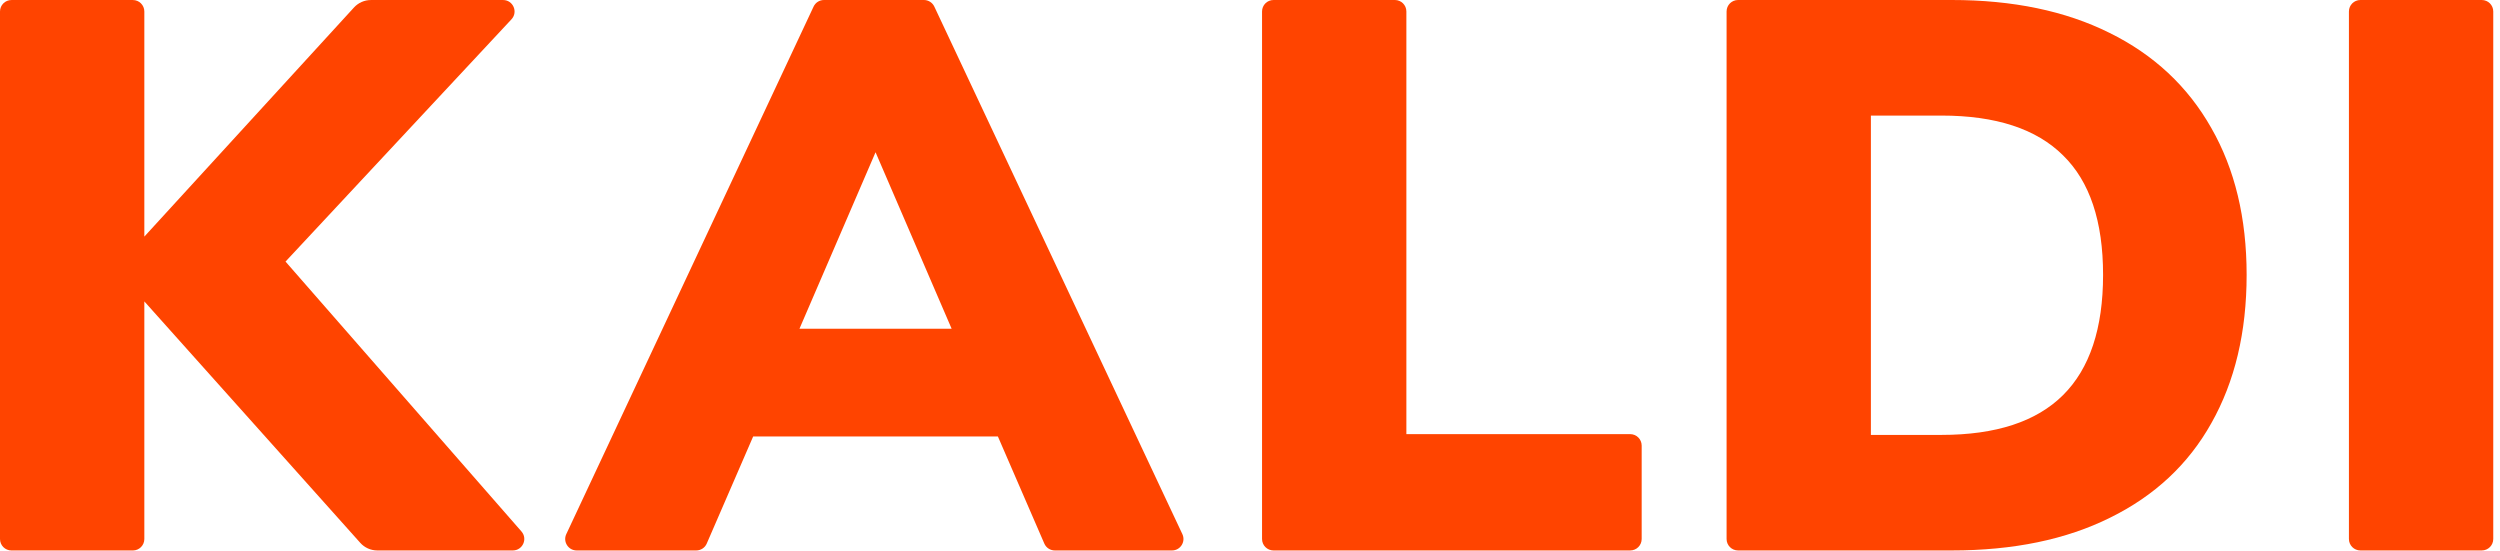
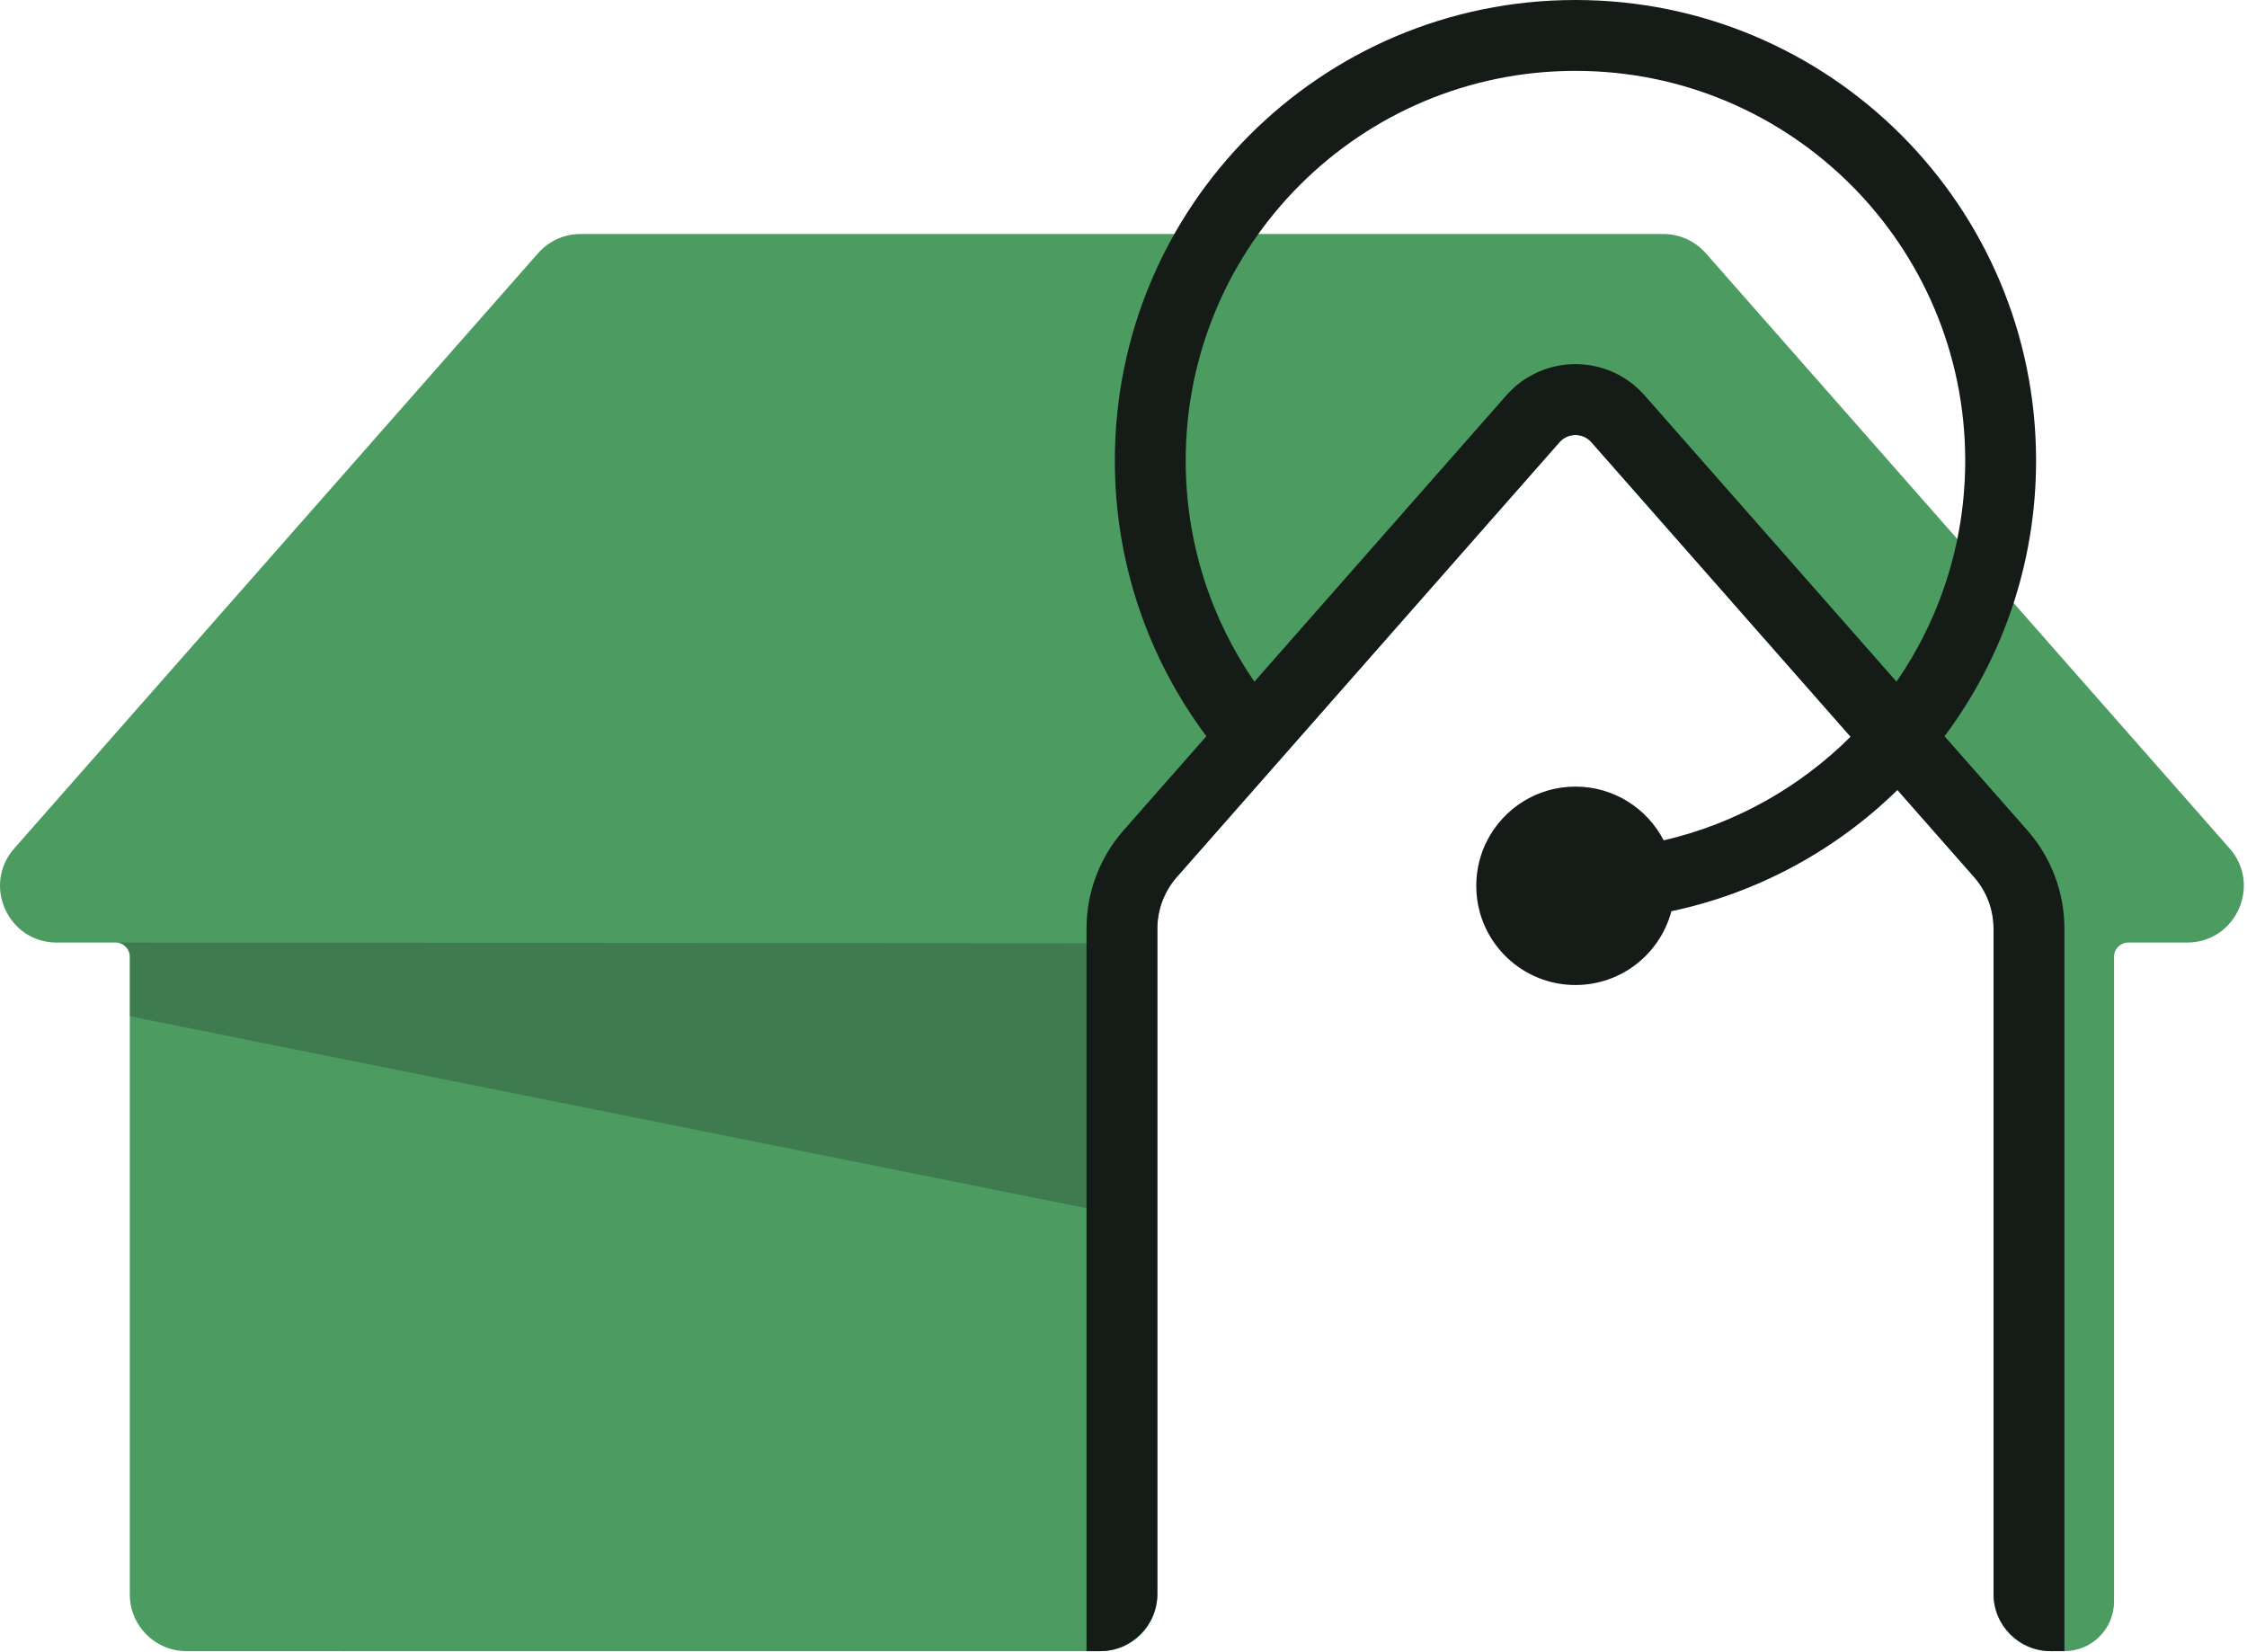
- <svg xmlns="http://www.w3.org/2000/svg" xmlns:xlink="http://www.w3.org/1999/xlink" viewBox="0 0 109 24">
-   <g transform="translate(-1470)">
-     <g style="mix-blend-mode:normal" transform="translate(1470)" fill="#f40">
-       <use xlink:href="#b" style="mix-blend-mode:normal" />
-       <use xlink:href="#c" style="mix-blend-mode:normal" />
-       <use xlink:href="#d" style="mix-blend-mode:normal" />
-       <use xlink:href="#e" style="mix-blend-mode:normal" />
-       <use xlink:href="#f" style="mix-blend-mode:normal" />
-     </g>
-   </g>
-   <defs>
-     <path id="b" d="M22.735 23.171c.283.323.053.829-.376.829h-5.907c-.285 0-.556-.121-.745-.333l-9.414-10.526v10.36c0 .276-.224.5-.5.5h-5.293c-.276 0-.5-.224-.5-.5v-23c0-.276.224-.5.5-.5h5.293c.276 0 .5.224.5.5v9.815l9.141-9.99c.19-.207.457-.325.738-.325h5.762c.437 0 .664.521.366.841l-9.851 10.563 10.287 11.767z" />
-     <path id="c" d="M45.991 24c-.199 0-.38-.118-.459-.301l-2.024-4.669h-10.67l-2.024 4.669c-.079.183-.259.301-.459.301h-5.212c-.366 0-.608-.381-.453-.712l10.782-23c.082-.176.259-.288.453-.288h4.358c.194 0 .37.112.453.287l10.815 23c.156.332-.086.713-.452.713h-5.108zm-11.135-9.668h6.635l-3.317-7.694-3.317 7.694z" />
-     <path id="d" d="M55.525 24c-.276 0-.5-.224-.5-.5v-23c0-.276.224-.5.5-.5h5.293c.276 0 .5.224.5.5v18.428h9.759c.276 0 .5.224.5.5v4.072c0 .276-.224.5-.5.5h-15.552z" />
-     <path id="e" d="M75.279.5c0-.276.224-.5.5-.5h9.315c2.667 0 4.959.477 6.874 1.43 1.938.953 3.42 2.338 4.446 4.153 1.026 1.793 1.539 3.926 1.539 6.4 0 2.496-.513 4.652-1.539 6.468-1.003 1.793-2.474 3.166-4.412 4.119-1.915.953-4.218 1.43-6.908 1.43h-9.315c-.276 0-.5-.224-.5-.5v-23zm9.37 18.462c2.371 0 4.138-.579 5.301-1.736 1.163-1.157 1.744-2.905 1.744-5.242 0-2.338-.581-4.074-1.744-5.209-1.163-1.157-2.93-1.736-5.301-1.736h-3.078v13.923h3.078z" />
-     <path id="f" d="M102.913 24c-.276 0-.5-.224-.5-.5v-23c0-.276.224-.5.5-.5h5.293c.276 0 .5.224.5.5v23c0 .276-.224.5-.5.5h-5.293z" />
-   </defs>
+ <svg xmlns="http://www.w3.org/2000/svg" width="313" height="230" viewBox="0 0 313 230" fill="none">
+   <path d="M237.611 35.27L310.578 118.182C315.068 123.283 311.446 131.294 304.65 131.294H296.457C295.367 131.294 294.481 132.179 294.481 133.27V223.08C294.481 226.899 291.384 229.996 287.564 229.996L285.59 229.997C281.229 229.997 277.693 226.461 277.693 222.101V129.358C277.693 126.718 276.731 124.168 274.986 122.186L248.334 91.898L221.674 61.61C220.495 60.271 218.411 60.271 217.232 61.61L181.126 102.629L174.595 110.054L163.92 122.186C162.176 124.168 161.213 126.718 161.213 129.358V222.101C161.213 226.461 157.679 230 153.317 230L25.977 229.996C21.616 229.996 18.081 226.461 18.081 222.101V133.27C18.081 132.179 17.196 131.294 16.105 131.294H7.912C1.117 131.294 -2.505 123.283 1.984 118.182L74.952 35.27C76.451 33.567 78.61 32.592 80.88 32.592H231.683C233.952 32.592 236.112 33.567 237.611 35.27Z" fill="#4C9C62" />
+   <path d="M151.836 131.383L16.105 131.294C17.196 131.294 18.081 132.18 18.081 133.27V141.561L151.836 168.397V131.383Z" fill="#151C18" fill-opacity="0.25" />
+   <path fill-rule="evenodd" clip-rule="evenodd" d="M287.567 129.349C287.567 124.308 285.73 119.44 282.4 115.655L270.871 102.554C278.877 91.848 283.619 78.559 283.619 64.162C283.619 28.727 254.893 -1.54895e-06 219.457 0C184.021 1.54895e-06 155.294 28.727 155.294 64.162C155.294 78.559 160.036 91.848 168.042 102.554L156.513 115.655C153.183 119.44 151.346 124.308 151.346 129.349V229.998H153.217C157.635 229.998 161.217 226.416 161.217 221.998V129.349C161.217 126.709 162.179 124.159 163.924 122.176L174.602 110.042L181.134 102.619L217.233 61.597C218.413 60.257 220.501 60.257 221.68 61.597L248.335 91.886L257.779 102.619C250.734 109.64 241.771 114.738 231.744 117.057C229.447 112.61 224.807 109.57 219.457 109.57C214.106 109.57 209.466 112.61 207.17 117.057C206.19 118.954 205.637 121.107 205.637 123.389C205.637 124.614 205.796 125.801 206.095 126.932C207.66 132.848 213.049 137.209 219.457 137.209C225.864 137.209 231.254 132.848 232.818 126.932C244.929 124.366 255.779 118.384 264.311 110.042L274.989 122.176C276.734 124.159 277.696 126.709 277.696 129.349V221.998C277.696 226.416 281.278 229.998 285.696 229.998H287.567V129.349ZM209.823 55.076C214.933 49.269 223.98 49.269 229.09 55.076L264.18 94.951C270.214 86.201 273.748 75.595 273.748 64.162C273.748 34.178 249.441 9.871 219.457 9.871C189.472 9.871 165.165 34.178 165.165 64.162C165.165 75.595 168.699 86.201 174.733 94.951L209.823 55.076Z" fill="#151C18" />
</svg>
